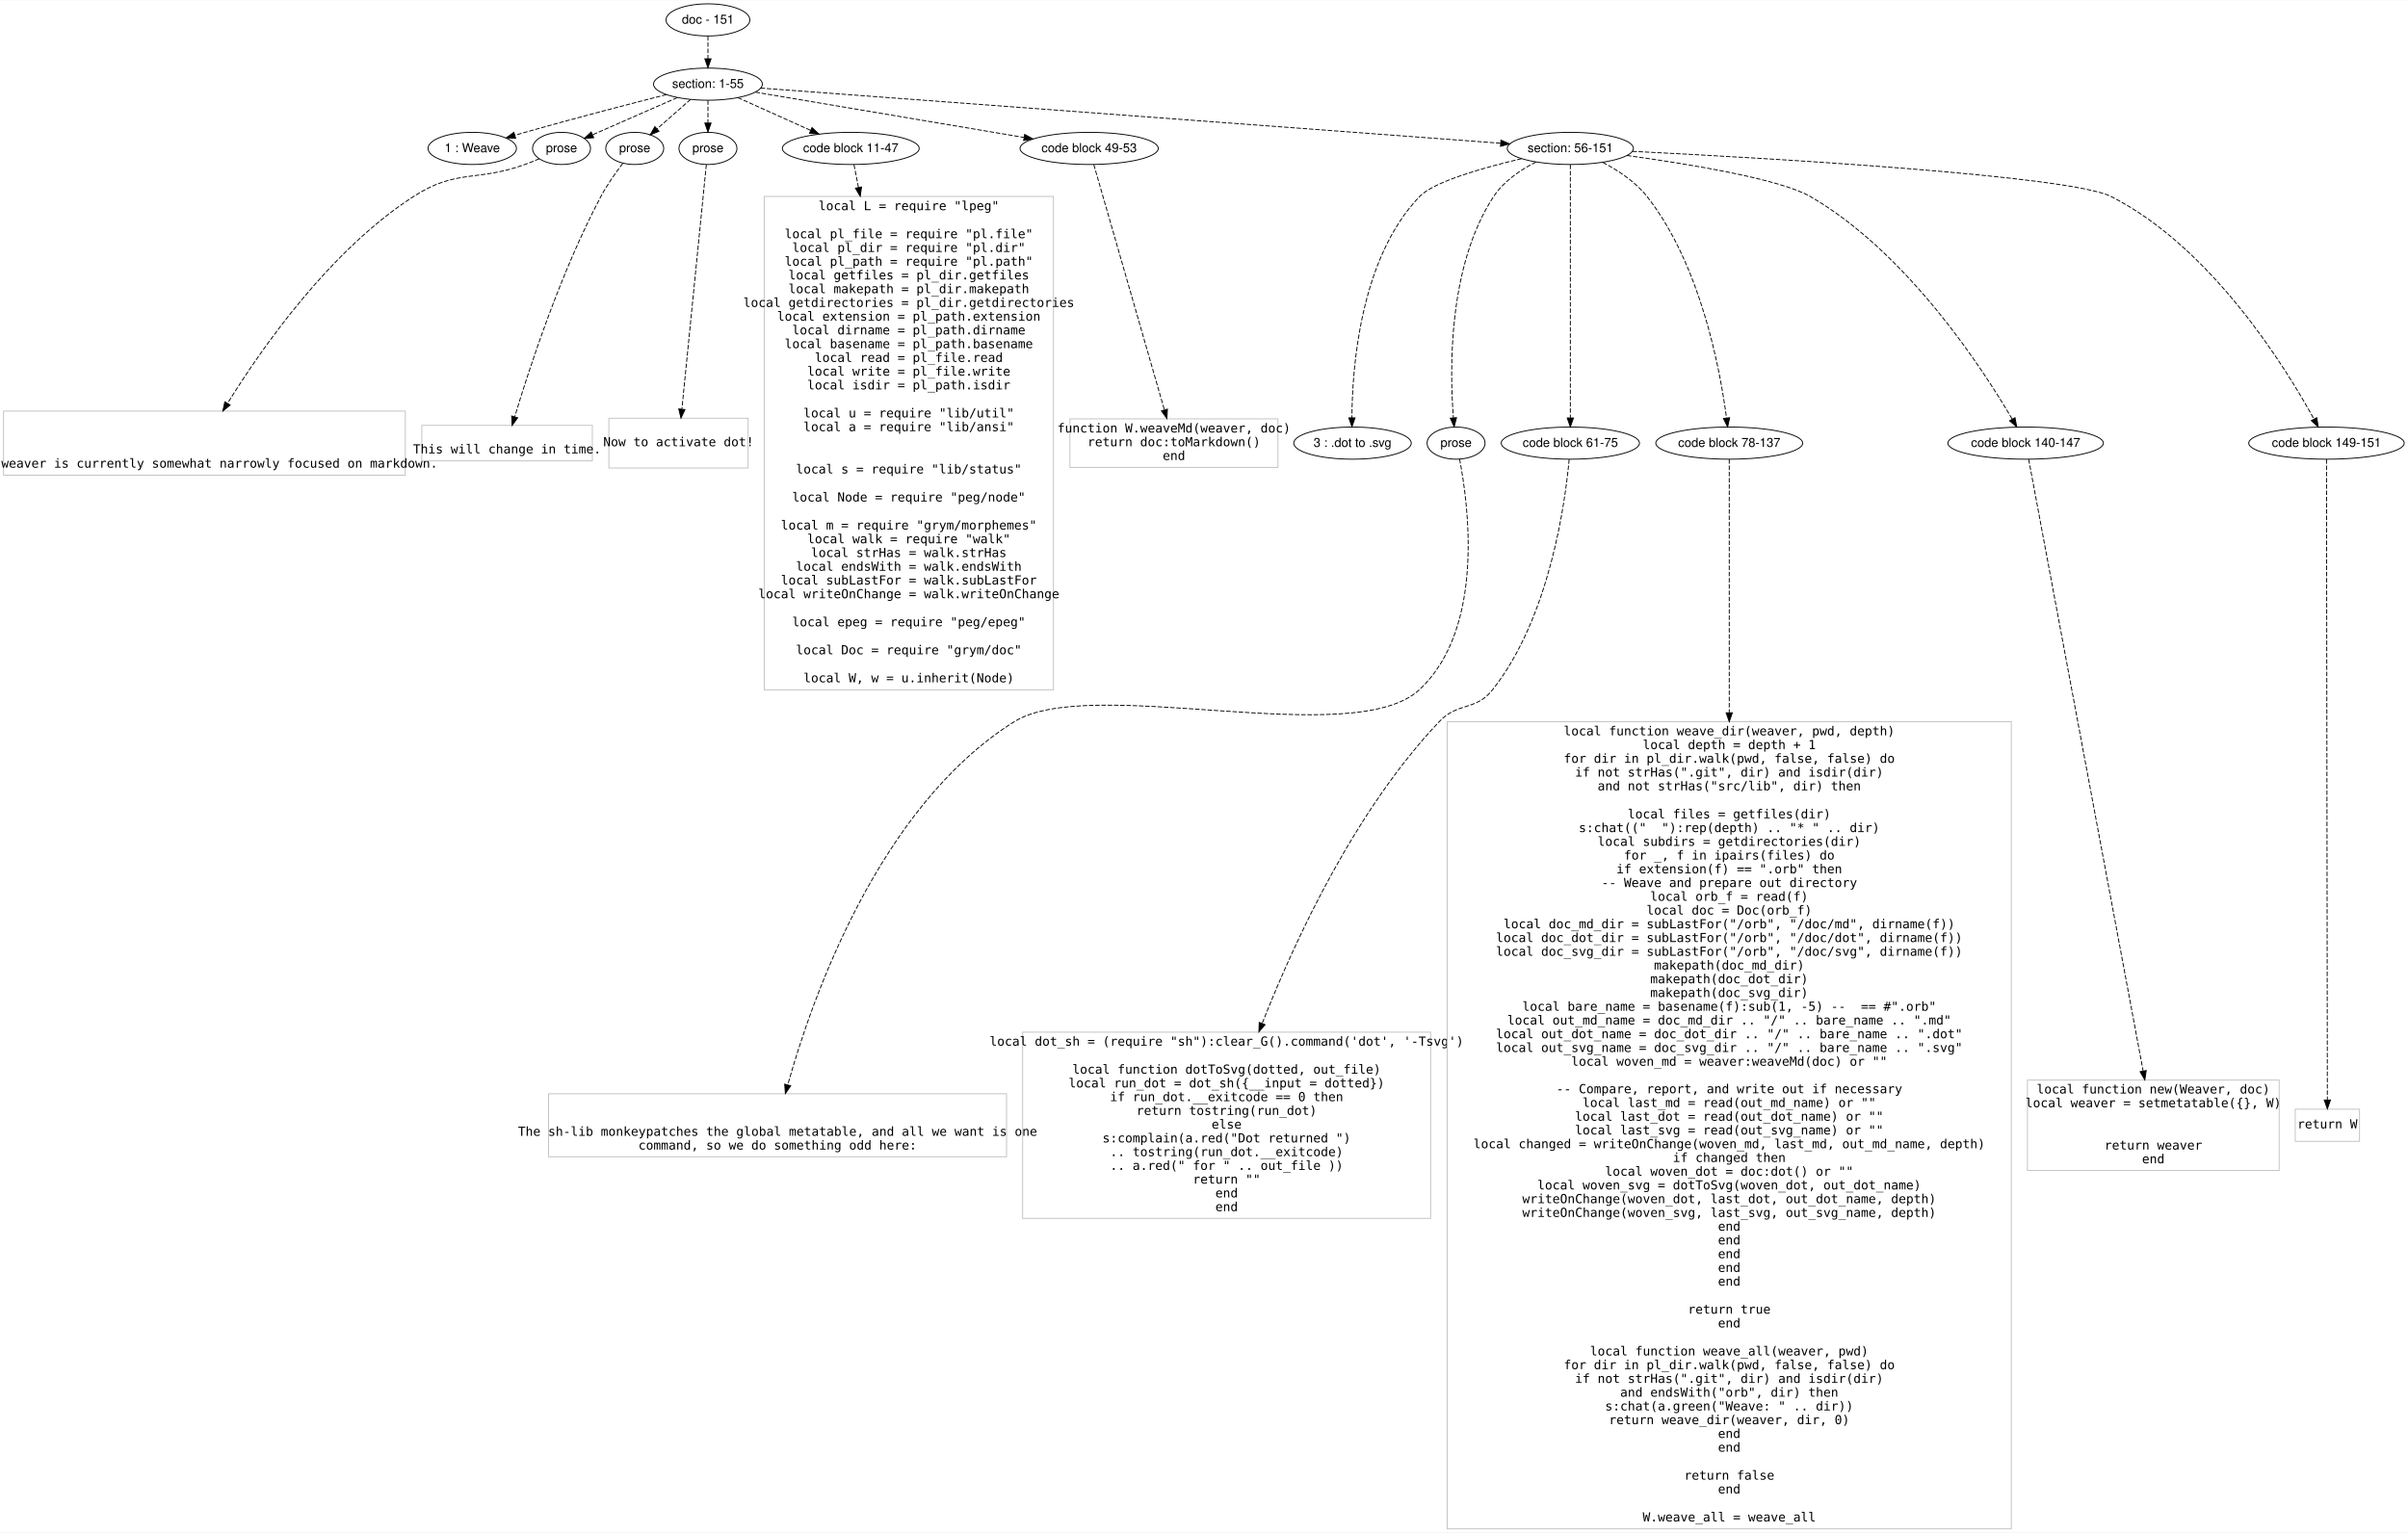
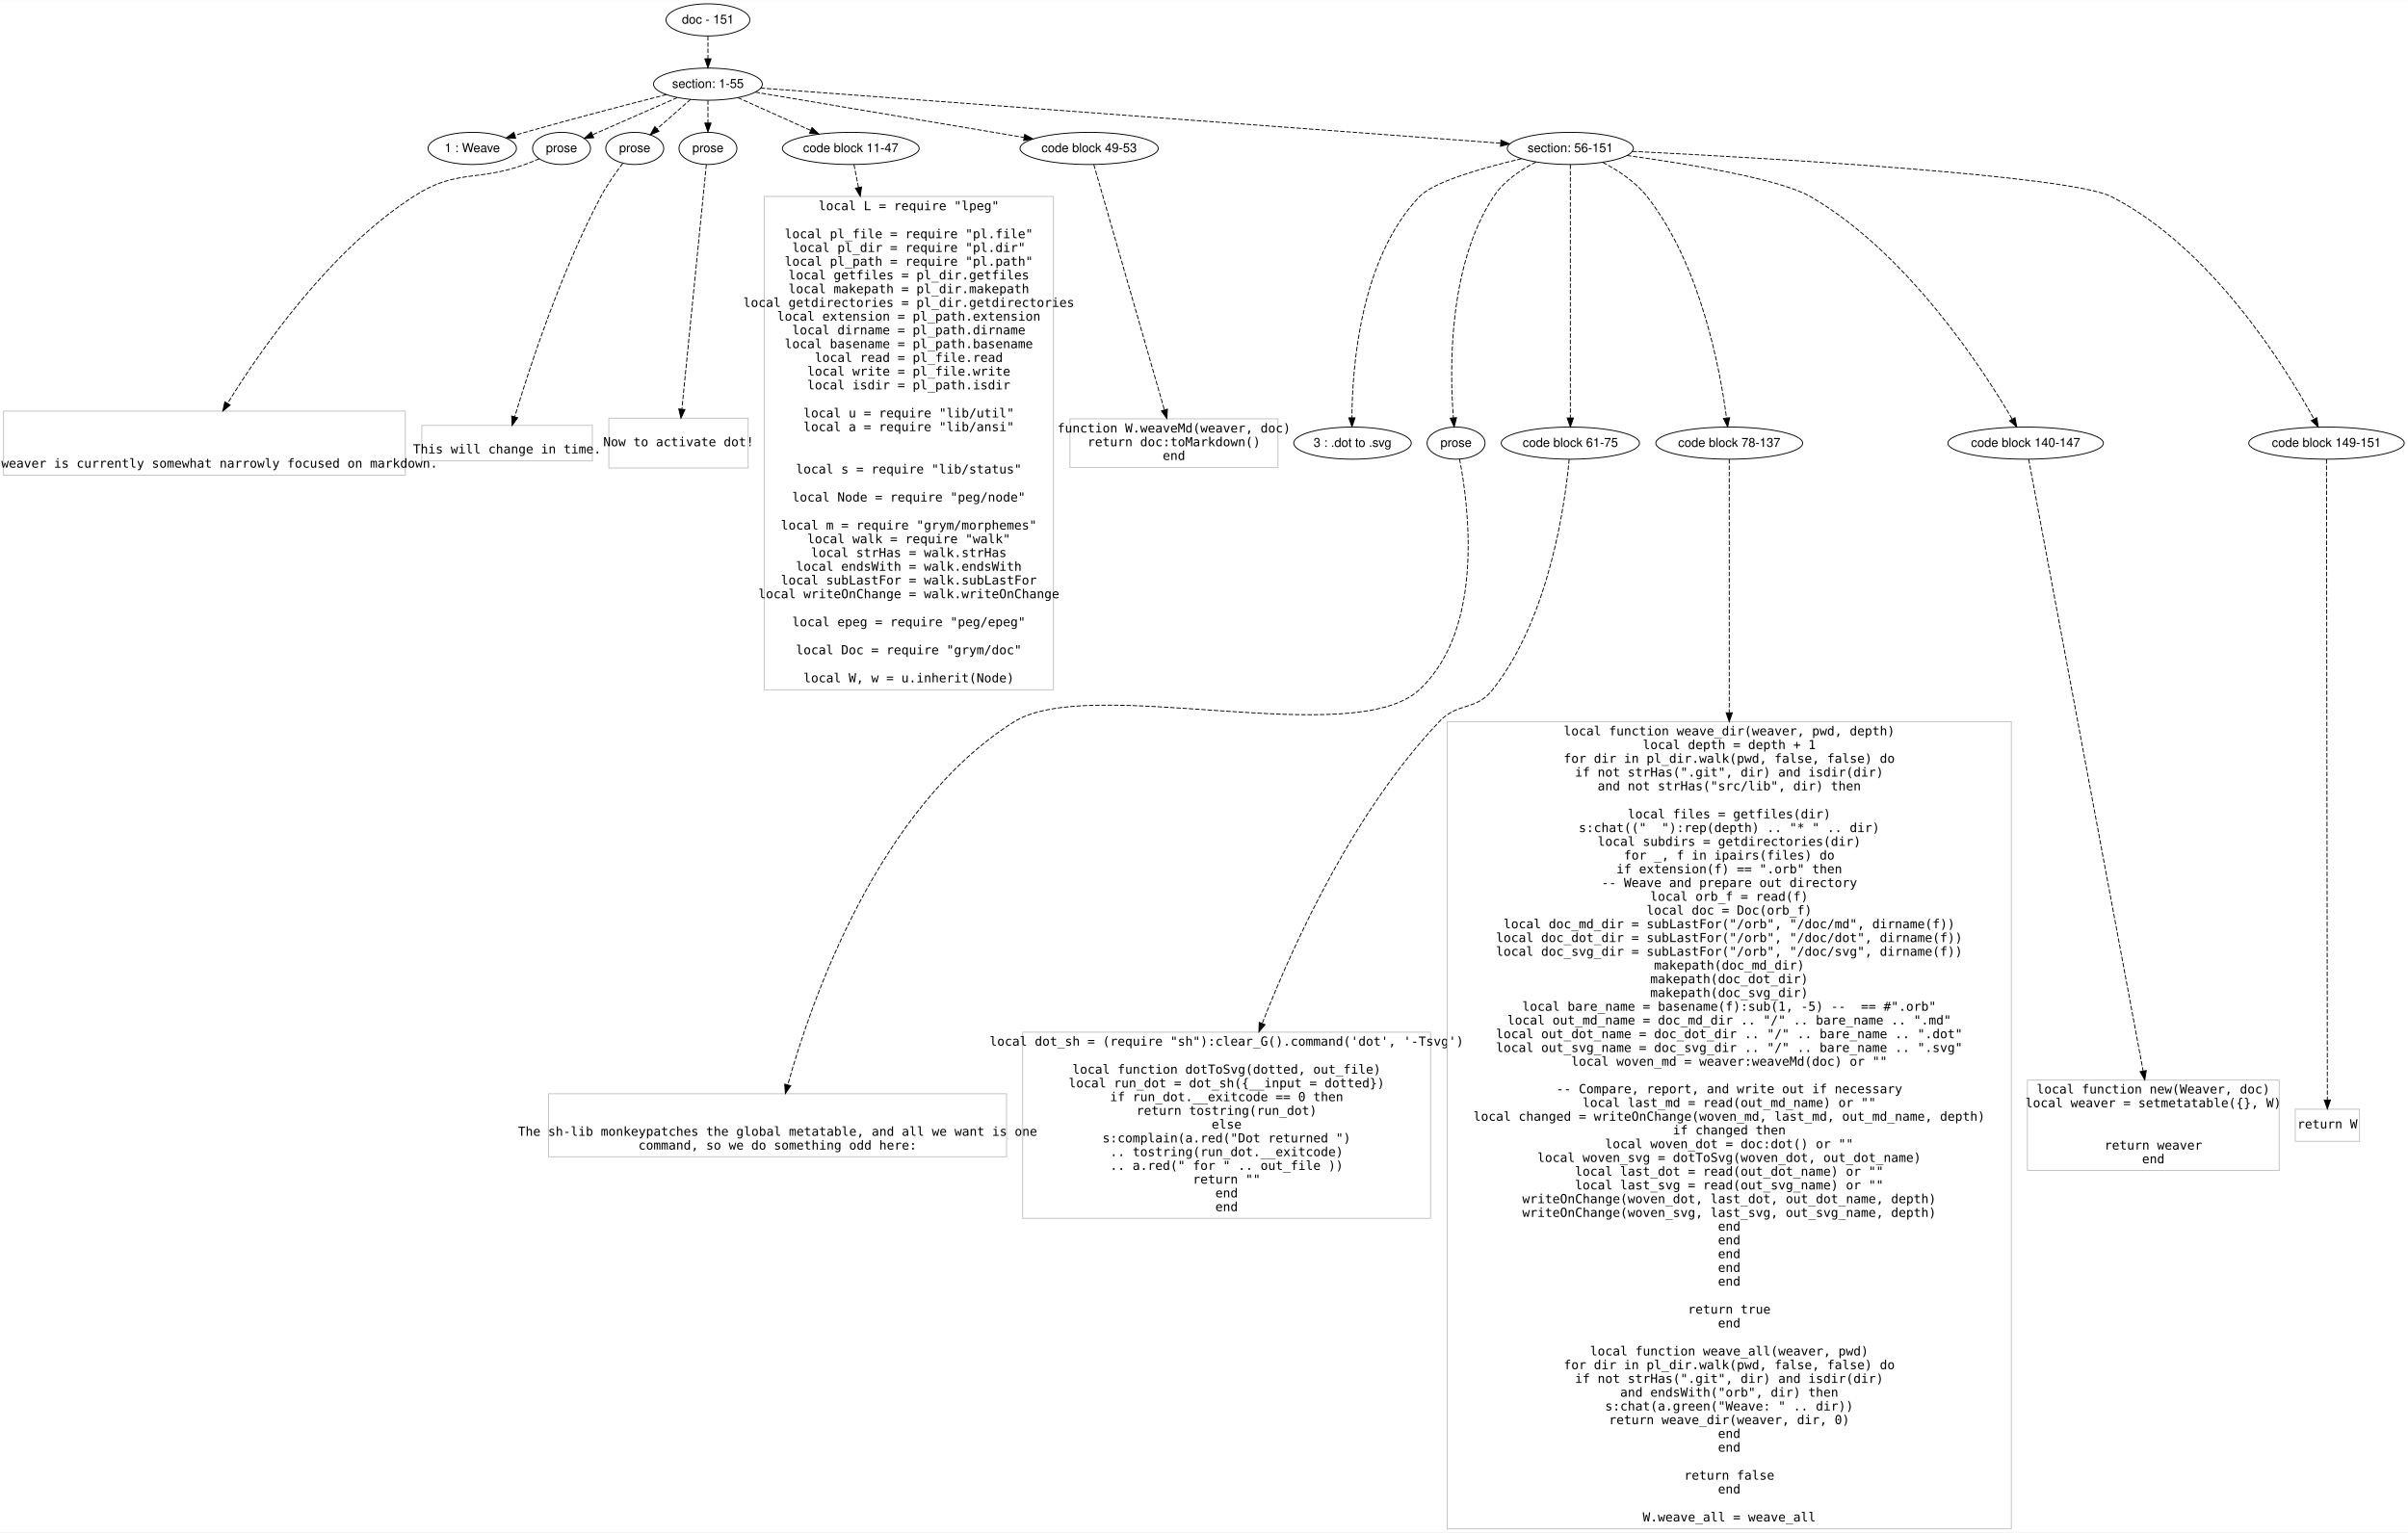
<svg xmlns="http://www.w3.org/2000/svg" width="2697pt" height="1717pt" viewBox="0.00 0.00 2697.30 1716.60">
  <g id="graph0" class="graph" transform="scale(1 1) rotate(0) translate(4 1712.602)">
    <polygon fill="#ffffff" stroke="transparent" points="-4,4 -4,-1712.602 2693.297,-1712.602 2693.297,4 -4,4" />
    <g id="node1" class="node">
      <ellipse fill="none" stroke="#000000" cx="789" cy="-1690.602" rx="46.958" ry="18" />
      <text text-anchor="middle" x="789" y="-1686.402" font-family="Helvetica,sans-Serif" font-size="14.00" fill="#000000">doc - 151</text>
    </g>
    <g id="node2" class="node">
      <ellipse fill="none" stroke="#000000" cx="789" cy="-1618.602" rx="60.983" ry="18" />
      <text text-anchor="middle" x="789" y="-1614.402" font-family="Helvetica,sans-Serif" font-size="14.00" fill="#000000">section: 1-55</text>
    </g>
    <g id="edge1" class="edge">
      <path fill="none" stroke="#000000" stroke-dasharray="5,2" d="M789,-1672.434C789,-1664.733 789,-1655.577 789,-1647.019" />
      <polygon fill="#000000" stroke="#000000" points="792.5,-1647.016 789,-1637.016 785.5,-1647.016 792.5,-1647.016" />
    </g>
    <g id="node3" class="node">
      <ellipse fill="none" stroke="#000000" cx="525" cy="-1546.602" rx="49.53" ry="18" />
      <text text-anchor="middle" x="525" y="-1542.402" font-family="Helvetica,sans-Serif" font-size="14.00" fill="#000000">1 : Weave</text>
    </g>
    <g id="edge2" class="edge">
      <path fill="none" stroke="#000000" stroke-dasharray="5,2" d="M742.453,-1606.886C700.812,-1596.275 638.167,-1579.993 584,-1564.602 580.388,-1563.576 576.659,-1562.493 572.912,-1561.389" />
      <polygon fill="#000000" stroke="#000000" points="573.605,-1557.943 563.022,-1558.438 571.604,-1564.651 573.605,-1557.943" />
    </g>
    <g id="node4" class="node">
      <ellipse fill="none" stroke="#000000" cx="625" cy="-1546.602" rx="32.459" ry="18" />
      <text text-anchor="middle" x="625" y="-1542.402" font-family="Helvetica,sans-Serif" font-size="14.00" fill="#000000">prose</text>
    </g>
    <g id="edge3" class="edge">
      <path fill="none" stroke="#000000" stroke-dasharray="5,2" d="M754.62,-1603.509C726.81,-1591.299 687.816,-1574.18 659.874,-1561.913" />
      <polygon fill="#000000" stroke="#000000" points="661.051,-1558.608 650.488,-1557.792 658.237,-1565.017 661.051,-1558.608" />
    </g>
    <g id="node5" class="node">
      <ellipse fill="none" stroke="#000000" cx="707" cy="-1546.602" rx="32.459" ry="18" />
      <text text-anchor="middle" x="707" y="-1542.402" font-family="Helvetica,sans-Serif" font-size="14.00" fill="#000000">prose</text>
    </g>
    <g id="edge4" class="edge">
      <path fill="none" stroke="#000000" stroke-dasharray="5,2" d="M769.567,-1601.54C758.301,-1591.647 743.996,-1579.087 731.91,-1568.475" />
      <polygon fill="#000000" stroke="#000000" points="734.165,-1565.797 724.341,-1561.829 729.547,-1571.057 734.165,-1565.797" />
    </g>
    <g id="node6" class="node">
      <ellipse fill="none" stroke="#000000" cx="789" cy="-1546.602" rx="32.459" ry="18" />
      <text text-anchor="middle" x="789" y="-1542.402" font-family="Helvetica,sans-Serif" font-size="14.00" fill="#000000">prose</text>
    </g>
    <g id="edge5" class="edge">
      <path fill="none" stroke="#000000" stroke-dasharray="5,2" d="M789,-1600.434C789,-1592.733 789,-1583.577 789,-1575.019" />
      <polygon fill="#000000" stroke="#000000" points="792.5,-1575.016 789,-1565.016 785.5,-1575.016 792.5,-1575.016" />
    </g>
    <g id="node7" class="node">
      <ellipse fill="none" stroke="#000000" cx="949" cy="-1546.602" rx="76.618" ry="18" />
      <text text-anchor="middle" x="949" y="-1542.402" font-family="Helvetica,sans-Serif" font-size="14.00" fill="#000000">code block 11-47</text>
    </g>
    <g id="edge6" class="edge">
      <path fill="none" stroke="#000000" stroke-dasharray="5,2" d="M822.541,-1603.509C846.209,-1592.859 878.179,-1578.472 904.052,-1566.829" />
      <polygon fill="#000000" stroke="#000000" points="905.598,-1569.971 913.281,-1562.676 902.726,-1563.588 905.598,-1569.971" />
    </g>
    <g id="node8" class="node">
      <ellipse fill="none" stroke="#000000" cx="1216" cy="-1546.602" rx="77.421" ry="18" />
      <text text-anchor="middle" x="1216" y="-1542.402" font-family="Helvetica,sans-Serif" font-size="14.00" fill="#000000">code block 49-53</text>
    </g>
    <g id="edge7" class="edge">
      <path fill="none" stroke="#000000" stroke-dasharray="5,2" d="M842.216,-1609.629C918.129,-1596.829 1057.752,-1573.286 1143.192,-1558.879" />
      <polygon fill="#000000" stroke="#000000" points="1143.8,-1562.326 1153.079,-1557.212 1142.636,-1555.424 1143.8,-1562.326" />
    </g>
    <g id="node9" class="node">
      <ellipse fill="none" stroke="#000000" cx="1755" cy="-1546.602" rx="70.655" ry="18" />
      <text text-anchor="middle" x="1755" y="-1542.402" font-family="Helvetica,sans-Serif" font-size="14.00" fill="#000000">section: 56-151</text>
    </g>
    <g id="edge8" class="edge">
      <path fill="none" stroke="#000000" stroke-dasharray="5,2" d="M847.973,-1614.207C1014.599,-1601.788 1488.96,-1566.431 1676.917,-1552.422" />
      <polygon fill="#000000" stroke="#000000" points="1677.285,-1555.905 1686.997,-1551.671 1676.764,-1548.924 1677.285,-1555.905" />
    </g>
    <g id="node10" class="node">
      <polygon fill="none" stroke="#c0c0c0" points="450,-1252.303 0,-1252.303 0,-1180.501 450,-1180.501 450,-1252.303" />
      <text text-anchor="middle" x="225" y="-1188.902" font-family="Inconsolata" font-size="14.00" fill="#000000">Our weaver is currently somewhat narrowly focused on markdown.</text>
    </g>
    <g id="edge9" class="edge">
      <path fill="none" stroke="#000000" stroke-dasharray="5,2" d="M600.062,-1535.024C594.809,-1532.763 589.264,-1530.506 584,-1528.602 529.633,-1508.939 507.543,-1524.003 459,-1492.602 365.199,-1431.926 288.841,-1322.344 250.927,-1261.029" />
      <polygon fill="#000000" stroke="#000000" points="253.819,-1259.048 245.615,-1252.344 247.847,-1262.701 253.819,-1259.048" />
    </g>
    <g id="node11" class="node">
      <polygon fill="none" stroke="#c0c0c0" points="659.5,-1236.304 468.5,-1236.304 468.5,-1196.5 659.5,-1196.5 659.5,-1236.304" />
      <text text-anchor="middle" x="564" y="-1204.902" font-family="Inconsolata" font-size="14.00" fill="#000000">This will change in time.</text>
    </g>
    <g id="edge10" class="edge">
      <path fill="none" stroke="#000000" stroke-dasharray="5,2" d="M693.526,-1529.8C685.681,-1519.483 675.99,-1505.764 669,-1492.602 623.637,-1407.196 588.146,-1297.802 572.586,-1246.06" />
      <polygon fill="#000000" stroke="#000000" points="575.863,-1244.801 569.658,-1236.214 569.154,-1246.797 575.863,-1244.801" />
    </g>
    <g id="node12" class="node">
      <polygon fill="none" stroke="#c0c0c0" points="834,-1244.303 678,-1244.303 678,-1188.501 834,-1188.501 834,-1244.303" />
      <text text-anchor="middle" x="756" y="-1212.902" font-family="Inconsolata" font-size="14.00" fill="#000000">Now to activate dot!</text>
    </g>
    <g id="edge11" class="edge">
      <path fill="none" stroke="#000000" stroke-dasharray="5,2" d="M787.179,-1528.379C781.974,-1476.296 766.951,-1325.979 759.831,-1254.732" />
      <polygon fill="#000000" stroke="#000000" points="763.276,-1254.011 758.799,-1244.409 756.311,-1254.707 763.276,-1254.011" />
    </g>
    <g id="node13" class="node">
      <polygon fill="none" stroke="#c0c0c0" points="1176,-1492.803 852,-1492.803 852,-940.001 1176,-940.001 1176,-1492.803" />
      <text text-anchor="middle" x="1014" y="-1477.402" font-family="Inconsolata" font-size="14.00" fill="#000000">local L = require "lpeg"</text>
      <text text-anchor="middle" x="1014" y="-1446.002" font-family="Inconsolata" font-size="14.00" fill="#000000">local pl_file = require "pl.file"</text>
      <text text-anchor="middle" x="1014" y="-1430.602" font-family="Inconsolata" font-size="14.00" fill="#000000">local pl_dir = require "pl.dir"</text>
      <text text-anchor="middle" x="1014" y="-1415.202" font-family="Inconsolata" font-size="14.00" fill="#000000">local pl_path = require "pl.path"</text>
      <text text-anchor="middle" x="1014" y="-1399.802" font-family="Inconsolata" font-size="14.00" fill="#000000">local getfiles = pl_dir.getfiles</text>
      <text text-anchor="middle" x="1014" y="-1384.402" font-family="Inconsolata" font-size="14.00" fill="#000000">local makepath = pl_dir.makepath</text>
      <text text-anchor="middle" x="1014" y="-1369.002" font-family="Inconsolata" font-size="14.00" fill="#000000">local getdirectories = pl_dir.getdirectories</text>
      <text text-anchor="middle" x="1014" y="-1353.602" font-family="Inconsolata" font-size="14.00" fill="#000000">local extension = pl_path.extension</text>
      <text text-anchor="middle" x="1014" y="-1338.202" font-family="Inconsolata" font-size="14.00" fill="#000000">local dirname = pl_path.dirname</text>
      <text text-anchor="middle" x="1014" y="-1322.802" font-family="Inconsolata" font-size="14.00" fill="#000000">local basename = pl_path.basename</text>
      <text text-anchor="middle" x="1014" y="-1307.402" font-family="Inconsolata" font-size="14.00" fill="#000000">local read = pl_file.read</text>
      <text text-anchor="middle" x="1014" y="-1292.002" font-family="Inconsolata" font-size="14.00" fill="#000000">local write = pl_file.write</text>
      <text text-anchor="middle" x="1014" y="-1276.602" font-family="Inconsolata" font-size="14.00" fill="#000000">local isdir = pl_path.isdir</text>
      <text text-anchor="middle" x="1014" y="-1245.202" font-family="Inconsolata" font-size="14.00" fill="#000000">local u = require "lib/util"</text>
      <text text-anchor="middle" x="1014" y="-1229.802" font-family="Inconsolata" font-size="14.00" fill="#000000">local a = require "lib/ansi"</text>
      <text text-anchor="middle" x="1014" y="-1182.402" font-family="Inconsolata" font-size="14.00" fill="#000000">local s = require "lib/status"</text>
      <text text-anchor="middle" x="1014" y="-1151.002" font-family="Inconsolata" font-size="14.00" fill="#000000">local Node = require "peg/node"</text>
      <text text-anchor="middle" x="1014" y="-1119.602" font-family="Inconsolata" font-size="14.00" fill="#000000">local m = require "grym/morphemes"</text>
      <text text-anchor="middle" x="1014" y="-1104.202" font-family="Inconsolata" font-size="14.00" fill="#000000">local walk = require "walk"</text>
      <text text-anchor="middle" x="1014" y="-1088.802" font-family="Inconsolata" font-size="14.00" fill="#000000">local strHas = walk.strHas</text>
      <text text-anchor="middle" x="1014" y="-1073.402" font-family="Inconsolata" font-size="14.00" fill="#000000">local endsWith = walk.endsWith</text>
      <text text-anchor="middle" x="1014" y="-1058.002" font-family="Inconsolata" font-size="14.00" fill="#000000">local subLastFor = walk.subLastFor</text>
      <text text-anchor="middle" x="1014" y="-1042.602" font-family="Inconsolata" font-size="14.00" fill="#000000">local writeOnChange = walk.writeOnChange</text>
      <text text-anchor="middle" x="1014" y="-1011.202" font-family="Inconsolata" font-size="14.00" fill="#000000">local epeg = require "peg/epeg"</text>
      <text text-anchor="middle" x="1014" y="-979.802" font-family="Inconsolata" font-size="14.00" fill="#000000">local Doc = require "grym/doc"</text>
      <text text-anchor="middle" x="1014" y="-948.402" font-family="Inconsolata" font-size="14.00" fill="#000000">local W, w = u.inherit(Node)</text>
    </g>
    <g id="edge12" class="edge">
      <path fill="none" stroke="#000000" stroke-dasharray="5,2" d="M952.587,-1528.379C953.949,-1521.463 955.651,-1512.815 957.613,-1502.851" />
      <polygon fill="#000000" stroke="#000000" points="961.073,-1503.394 959.57,-1492.907 954.204,-1502.042 961.073,-1503.394" />
    </g>
    <g id="node14" class="node">
      <polygon fill="none" stroke="#c0c0c0" points="1427.5,-1243.602 1194.5,-1243.602 1194.5,-1189.202 1427.5,-1189.202 1427.5,-1243.602" />
      <text text-anchor="middle" x="1311" y="-1228.302" font-family="Inconsolata" font-size="14.00" fill="#000000">function W.weaveMd(weaver, doc)</text>
      <text text-anchor="middle" x="1311" y="-1212.902" font-family="Inconsolata" font-size="14.00" fill="#000000">  return doc:toMarkdown()</text>
      <text text-anchor="middle" x="1311" y="-1197.502" font-family="Inconsolata" font-size="14.00" fill="#000000">end</text>
    </g>
    <g id="edge13" class="edge">
      <path fill="none" stroke="#000000" stroke-dasharray="5,2" d="M1221.243,-1528.379C1236.295,-1476.061 1279.867,-1324.616 1300.249,-1253.769" />
      <polygon fill="#000000" stroke="#000000" points="1303.681,-1254.501 1303.082,-1243.923 1296.954,-1252.565 1303.681,-1254.501" />
    </g>
    <g id="node15" class="node">
      <ellipse fill="none" stroke="#000000" cx="1511" cy="-1216.402" rx="65.81" ry="18" />
      <text text-anchor="middle" x="1511" y="-1212.202" font-family="Helvetica,sans-Serif" font-size="14.00" fill="#000000">3 : .dot to .svg</text>
    </g>
    <g id="edge14" class="edge">
      <path fill="none" stroke="#000000" stroke-dasharray="5,2" d="M1700.285,-1535.08C1657.247,-1524.965 1601.971,-1509.294 1586,-1492.602 1519.338,-1422.932 1510.644,-1300.171 1510.34,-1244.847" />
      <polygon fill="#000000" stroke="#000000" points="1513.84,-1244.73 1510.376,-1234.717 1506.84,-1244.705 1513.84,-1244.73" />
    </g>
    <g id="node16" class="node">
      <ellipse fill="none" stroke="#000000" cx="1627" cy="-1216.402" rx="32.459" ry="18" />
      <text text-anchor="middle" x="1627" y="-1212.202" font-family="Helvetica,sans-Serif" font-size="14.00" fill="#000000">prose</text>
    </g>
    <g id="edge15" class="edge">
      <path fill="none" stroke="#000000" stroke-dasharray="5,2" d="M1716.476,-1531.385C1699.248,-1522.612 1680.313,-1509.85 1669,-1492.602 1617.858,-1414.629 1619.843,-1297.996 1624.003,-1244.746" />
      <polygon fill="#000000" stroke="#000000" points="1627.499,-1244.941 1624.877,-1234.676 1620.525,-1244.336 1627.499,-1244.941" />
    </g>
    <g id="node17" class="node">
      <ellipse fill="none" stroke="#000000" cx="1755" cy="-1216.402" rx="77.421" ry="18" />
      <text text-anchor="middle" x="1755" y="-1212.202" font-family="Helvetica,sans-Serif" font-size="14.00" fill="#000000">code block 61-75</text>
    </g>
    <g id="edge16" class="edge">
      <path fill="none" stroke="#000000" stroke-dasharray="5,2" d="M1755,-1528.379C1755,-1473.693 1755,-1310.704 1755,-1244.662" />
      <polygon fill="#000000" stroke="#000000" points="1758.5,-1244.569 1755,-1234.569 1751.5,-1244.569 1758.5,-1244.569" />
    </g>
    <g id="node18" class="node">
      <ellipse fill="none" stroke="#000000" cx="1933" cy="-1216.402" rx="82.258" ry="18" />
      <text text-anchor="middle" x="1933" y="-1212.202" font-family="Helvetica,sans-Serif" font-size="14.00" fill="#000000">code block 78-137</text>
    </g>
    <g id="edge17" class="edge">
      <path fill="none" stroke="#000000" stroke-dasharray="5,2" d="M1791.393,-1530.935C1808.547,-1521.929 1828.041,-1509.101 1841,-1492.602 1901.168,-1416.002 1922.884,-1298.2 1929.944,-1244.645" />
      <polygon fill="#000000" stroke="#000000" points="1933.442,-1244.88 1931.202,-1234.525 1926.495,-1244.017 1933.442,-1244.88" />
    </g>
    <g id="node19" class="node">
      <ellipse fill="none" stroke="#000000" cx="2265" cy="-1216.402" rx="87.095" ry="18" />
      <text text-anchor="middle" x="2265" y="-1212.202" font-family="Helvetica,sans-Serif" font-size="14.00" fill="#000000">code block 140-147</text>
    </g>
    <g id="edge18" class="edge">
      <path fill="none" stroke="#000000" stroke-dasharray="5,2" d="M1818.378,-1538.672C1886.539,-1529.309 1989.752,-1512.473 2024,-1492.602 2132.717,-1429.525 2217.13,-1299.377 2250.03,-1243.194" />
      <polygon fill="#000000" stroke="#000000" points="2253.068,-1244.932 2255.041,-1234.523 2247.008,-1241.43 2253.068,-1244.932" />
    </g>
    <g id="node20" class="node">
      <ellipse fill="none" stroke="#000000" cx="2602" cy="-1216.402" rx="87.095" ry="18" />
      <text text-anchor="middle" x="2602" y="-1212.202" font-family="Helvetica,sans-Serif" font-size="14.00" fill="#000000">code block 149-151</text>
    </g>
    <g id="edge19" class="edge">
      <path fill="none" stroke="#000000" stroke-dasharray="5,2" d="M1824.505,-1543.325C1973.538,-1535.878 2314.146,-1516.468 2361,-1492.602 2473.535,-1435.281 2556.422,-1300.851 2588,-1243.309" />
      <polygon fill="#000000" stroke="#000000" points="2591.118,-1244.902 2592.793,-1234.44 2584.959,-1241.573 2591.118,-1244.902" />
    </g>
    <g id="node21" class="node">
      <polygon fill="none" stroke="#c0c0c0" points="1123.5,-487.401 610.5,-487.401 610.5,-416.8 1123.5,-416.8 1123.5,-487.401" />
      <text text-anchor="middle" x="867" y="-440.301" font-family="Inconsolata" font-size="14.00" fill="#000000">  The sh-lib monkeypatches the global metatable, and all we want is one</text>
      <text text-anchor="middle" x="867" y="-424.901" font-family="Inconsolata" font-size="14.00" fill="#000000">command, so we do something odd here:</text>
    </g>
    <g id="edge20" class="edge">
      <path fill="none" stroke="#000000" stroke-dasharray="5,2" d="M1630.918,-1198.53C1640.608,-1149.017 1659.867,-1009.192 1586,-940.202 1512.037,-871.121 1217.754,-957.95 1132,-904.202 979.895,-808.866 904.836,-591.92 878.415,-497.459" />
      <polygon fill="#000000" stroke="#000000" points="881.74,-496.35 875.719,-487.633 874.989,-498.202 881.74,-496.35" />
    </g>
    <g id="node22" class="node">
      <polygon fill="none" stroke="#c0c0c0" points="1598.5,-556.401 1141.5,-556.401 1141.5,-347.8 1598.5,-347.8 1598.5,-556.401" />
      <text text-anchor="middle" x="1370" y="-541.301" font-family="Inconsolata" font-size="14.00" fill="#000000">local dot_sh = (require "sh"):clear_G().command('dot', '-Tsvg')</text>
      <text text-anchor="middle" x="1370" y="-509.901" font-family="Inconsolata" font-size="14.00" fill="#000000">local function dotToSvg(dotted, out_file)</text>
      <text text-anchor="middle" x="1370" y="-494.501" font-family="Inconsolata" font-size="14.00" fill="#000000">    local run_dot = dot_sh({__input = dotted})</text>
      <text text-anchor="middle" x="1370" y="-479.101" font-family="Inconsolata" font-size="14.00" fill="#000000">    if run_dot.__exitcode == 0 then</text>
      <text text-anchor="middle" x="1370" y="-463.701" font-family="Inconsolata" font-size="14.00" fill="#000000">        return tostring(run_dot)</text>
      <text text-anchor="middle" x="1370" y="-448.301" font-family="Inconsolata" font-size="14.00" fill="#000000">    else </text>
      <text text-anchor="middle" x="1370" y="-432.901" font-family="Inconsolata" font-size="14.00" fill="#000000">        s:complain(a.red("Dot returned ") </text>
      <text text-anchor="middle" x="1370" y="-417.501" font-family="Inconsolata" font-size="14.00" fill="#000000">                    .. tostring(run_dot.__exitcode)</text>
      <text text-anchor="middle" x="1370" y="-402.101" font-family="Inconsolata" font-size="14.00" fill="#000000">                    .. a.red(" for " .. out_file ))</text>
      <text text-anchor="middle" x="1370" y="-386.701" font-family="Inconsolata" font-size="14.00" fill="#000000">        return ""</text>
      <text text-anchor="middle" x="1370" y="-371.301" font-family="Inconsolata" font-size="14.00" fill="#000000">    end</text>
      <text text-anchor="middle" x="1370" y="-355.901" font-family="Inconsolata" font-size="14.00" fill="#000000">end</text>
    </g>
    <g id="edge21" class="edge">
      <path fill="none" stroke="#000000" stroke-dasharray="5,2" d="M1753.679,-1198.215C1749.385,-1150.813 1732.13,-1021.521 1668,-940.202 1648.743,-915.783 1629.367,-926.797 1608,-904.202 1515.158,-806.024 1448.534,-664.601 1409.801,-566.165" />
      <polygon fill="#000000" stroke="#000000" points="1413.033,-564.822 1406.139,-556.777 1406.512,-567.365 1413.033,-564.822" />
    </g>
    <g id="node23" class="node">
      <polygon fill="none" stroke="#c0c0c0" points="2249,-904.303 1617,-904.303 1617,.101 2249,.101 2249,-904.303" />
      <text text-anchor="middle" x="1933" y="-889.002" font-family="Inconsolata" font-size="14.00" fill="#000000">local function weave_dir(weaver, pwd, depth)</text>
      <text text-anchor="middle" x="1933" y="-873.602" font-family="Inconsolata" font-size="14.00" fill="#000000">    local depth = depth + 1</text>
      <text text-anchor="middle" x="1933" y="-858.202" font-family="Inconsolata" font-size="14.00" fill="#000000">    for dir in pl_dir.walk(pwd, false, false) do</text>
      <text text-anchor="middle" x="1933" y="-842.802" font-family="Inconsolata" font-size="14.00" fill="#000000">        if not strHas(".git", dir) and isdir(dir)</text>
      <text text-anchor="middle" x="1933" y="-827.402" font-family="Inconsolata" font-size="14.00" fill="#000000">            and not strHas("src/lib", dir) then</text>
      <text text-anchor="middle" x="1933" y="-796.001" font-family="Inconsolata" font-size="14.00" fill="#000000">            local files = getfiles(dir)</text>
      <text text-anchor="middle" x="1933" y="-780.601" font-family="Inconsolata" font-size="14.00" fill="#000000">            s:chat(("  "):rep(depth) .. "* " .. dir)</text>
      <text text-anchor="middle" x="1933" y="-765.201" font-family="Inconsolata" font-size="14.00" fill="#000000">            local subdirs = getdirectories(dir)</text>
      <text text-anchor="middle" x="1933" y="-749.801" font-family="Inconsolata" font-size="14.00" fill="#000000">            for _, f in ipairs(files) do</text>
      <text text-anchor="middle" x="1933" y="-734.401" font-family="Inconsolata" font-size="14.00" fill="#000000">                if extension(f) == ".orb" then</text>
      <text text-anchor="middle" x="1933" y="-719.001" font-family="Inconsolata" font-size="14.00" fill="#000000">                    -- Weave and prepare out directory</text>
      <text text-anchor="middle" x="1933" y="-703.601" font-family="Inconsolata" font-size="14.00" fill="#000000">                    local orb_f = read(f)</text>
      <text text-anchor="middle" x="1933" y="-688.201" font-family="Inconsolata" font-size="14.00" fill="#000000">                    local doc = Doc(orb_f)</text>
      <text text-anchor="middle" x="1933" y="-672.801" font-family="Inconsolata" font-size="14.00" fill="#000000">                    local doc_md_dir = subLastFor("/orb", "/doc/md", dirname(f))</text>
      <text text-anchor="middle" x="1933" y="-657.401" font-family="Inconsolata" font-size="14.00" fill="#000000">                    local doc_dot_dir = subLastFor("/orb", "/doc/dot", dirname(f))</text>
      <text text-anchor="middle" x="1933" y="-642.001" font-family="Inconsolata" font-size="14.00" fill="#000000">                    local doc_svg_dir = subLastFor("/orb", "/doc/svg", dirname(f))</text>
      <text text-anchor="middle" x="1933" y="-626.601" font-family="Inconsolata" font-size="14.00" fill="#000000">                    makepath(doc_md_dir)</text>
      <text text-anchor="middle" x="1933" y="-611.201" font-family="Inconsolata" font-size="14.00" fill="#000000">                    makepath(doc_dot_dir)</text>
      <text text-anchor="middle" x="1933" y="-595.801" font-family="Inconsolata" font-size="14.00" fill="#000000">                    makepath(doc_svg_dir)</text>
      <text text-anchor="middle" x="1933" y="-580.401" font-family="Inconsolata" font-size="14.00" fill="#000000">                    local bare_name = basename(f):sub(1, -5) --  == #".orb"</text>
      <text text-anchor="middle" x="1933" y="-565.001" font-family="Inconsolata" font-size="14.00" fill="#000000">                    local out_md_name = doc_md_dir .. "/" .. bare_name .. ".md"</text>
      <text text-anchor="middle" x="1933" y="-549.601" font-family="Inconsolata" font-size="14.00" fill="#000000">                    local out_dot_name = doc_dot_dir .. "/" .. bare_name .. ".dot"</text>
      <text text-anchor="middle" x="1933" y="-534.201" font-family="Inconsolata" font-size="14.00" fill="#000000">                    local out_svg_name = doc_svg_dir .. "/" .. bare_name .. ".svg"</text>
      <text text-anchor="middle" x="1933" y="-518.801" font-family="Inconsolata" font-size="14.00" fill="#000000">                    local woven_md = weaver:weaveMd(doc) or ""</text>
      <text text-anchor="middle" x="1933" y="-503.401" font-family="Inconsolata" font-size="14.00" fill="#000000">                    </text>
      <text text-anchor="middle" x="1933" y="-488.001" font-family="Inconsolata" font-size="14.00" fill="#000000">                    -- Compare, report, and write out if necessary</text>
      <text text-anchor="middle" x="1933" y="-472.601" font-family="Inconsolata" font-size="14.00" fill="#000000">                    local last_md = read(out_md_name) or ""</text>
-       <text text-anchor="middle" x="1933" y="-457.201" font-family="Inconsolata" font-size="14.00" fill="#000000">                    local last_dot = read(out_dot_name) or ""</text>
-       <text text-anchor="middle" x="1933" y="-441.801" font-family="Inconsolata" font-size="14.00" fill="#000000">                    local last_svg = read(out_svg_name) or ""</text>
-       <text text-anchor="middle" x="1933" y="-426.401" font-family="Inconsolata" font-size="14.00" fill="#000000">                    local changed = writeOnChange(woven_md, last_md, out_md_name, depth)</text>
-       <text text-anchor="middle" x="1933" y="-411.001" font-family="Inconsolata" font-size="14.00" fill="#000000">                    if changed then</text>
-       <text text-anchor="middle" x="1933" y="-395.601" font-family="Inconsolata" font-size="14.00" fill="#000000">                        local woven_dot = doc:dot() or ""</text>
-       <text text-anchor="middle" x="1933" y="-380.201" font-family="Inconsolata" font-size="14.00" fill="#000000">                        local woven_svg = dotToSvg(woven_dot, out_dot_name)</text>
+       <text text-anchor="middle" x="1933" y="-457.201" font-family="Inconsolata" font-size="14.00" fill="#000000">                    local changed = writeOnChange(woven_md, last_md, out_md_name, depth)</text>
+       <text text-anchor="middle" x="1933" y="-441.801" font-family="Inconsolata" font-size="14.00" fill="#000000">                    if changed then</text>
+       <text text-anchor="middle" x="1933" y="-426.401" font-family="Inconsolata" font-size="14.00" fill="#000000">                        local woven_dot = doc:dot() or ""</text>
+       <text text-anchor="middle" x="1933" y="-411.001" font-family="Inconsolata" font-size="14.00" fill="#000000">                        local woven_svg = dotToSvg(woven_dot, out_dot_name)</text>
+       <text text-anchor="middle" x="1933" y="-395.601" font-family="Inconsolata" font-size="14.00" fill="#000000">                        local last_dot = read(out_dot_name) or ""</text>
+       <text text-anchor="middle" x="1933" y="-380.201" font-family="Inconsolata" font-size="14.00" fill="#000000">                        local last_svg = read(out_svg_name) or ""</text>
      <text text-anchor="middle" x="1933" y="-364.801" font-family="Inconsolata" font-size="14.00" fill="#000000">                        writeOnChange(woven_dot, last_dot, out_dot_name, depth)</text>
      <text text-anchor="middle" x="1933" y="-349.401" font-family="Inconsolata" font-size="14.00" fill="#000000">                        writeOnChange(woven_svg, last_svg, out_svg_name, depth)</text>
      <text text-anchor="middle" x="1933" y="-334.001" font-family="Inconsolata" font-size="14.00" fill="#000000">                    end</text>
      <text text-anchor="middle" x="1933" y="-318.601" font-family="Inconsolata" font-size="14.00" fill="#000000">                end</text>
      <text text-anchor="middle" x="1933" y="-303.2" font-family="Inconsolata" font-size="14.00" fill="#000000">            end</text>
      <text text-anchor="middle" x="1933" y="-287.8" font-family="Inconsolata" font-size="14.00" fill="#000000">        end</text>
      <text text-anchor="middle" x="1933" y="-272.4" font-family="Inconsolata" font-size="14.00" fill="#000000">    end</text>
      <text text-anchor="middle" x="1933" y="-241" font-family="Inconsolata" font-size="14.00" fill="#000000">    return true</text>
      <text text-anchor="middle" x="1933" y="-225.6" font-family="Inconsolata" font-size="14.00" fill="#000000">end</text>
      <text text-anchor="middle" x="1933" y="-194.2" font-family="Inconsolata" font-size="14.00" fill="#000000">local function weave_all(weaver, pwd)</text>
      <text text-anchor="middle" x="1933" y="-178.8" font-family="Inconsolata" font-size="14.00" fill="#000000">    for dir in pl_dir.walk(pwd, false, false) do</text>
      <text text-anchor="middle" x="1933" y="-163.4" font-family="Inconsolata" font-size="14.00" fill="#000000">        if not strHas(".git", dir) and isdir(dir) </text>
      <text text-anchor="middle" x="1933" y="-148" font-family="Inconsolata" font-size="14.00" fill="#000000">            and endsWith("orb", dir) then</text>
      <text text-anchor="middle" x="1933" y="-132.6" font-family="Inconsolata" font-size="14.00" fill="#000000">            s:chat(a.green("Weave: " .. dir))</text>
      <text text-anchor="middle" x="1933" y="-117.2" font-family="Inconsolata" font-size="14.00" fill="#000000">            return weave_dir(weaver, dir, 0)</text>
      <text text-anchor="middle" x="1933" y="-101.8" font-family="Inconsolata" font-size="14.00" fill="#000000">        end</text>
      <text text-anchor="middle" x="1933" y="-86.4" font-family="Inconsolata" font-size="14.00" fill="#000000">    end</text>
      <text text-anchor="middle" x="1933" y="-55" font-family="Inconsolata" font-size="14.00" fill="#000000">    return false</text>
      <text text-anchor="middle" x="1933" y="-39.6" font-family="Inconsolata" font-size="14.00" fill="#000000">end</text>
      <text text-anchor="middle" x="1933" y="-8.2" font-family="Inconsolata" font-size="14.00" fill="#000000">W.weave_all = weave_all</text>
    </g>
    <g id="edge22" class="edge">
      <path fill="none" stroke="#000000" stroke-dasharray="5,2" d="M1933,-1198.263C1933,-1155.234 1933,-1041.071 1933,-914.611" />
      <polygon fill="#000000" stroke="#000000" points="1936.5,-914.311 1933,-904.311 1929.5,-914.311 1936.5,-914.311" />
    </g>
    <g id="node24" class="node">
      <polygon fill="none" stroke="#c0c0c0" points="2549,-502.702 2267,-502.702 2267,-401.5 2549,-401.5 2549,-502.702" />
      <text text-anchor="middle" x="2408" y="-487.701" font-family="Inconsolata" font-size="14.00" fill="#000000">local function new(Weaver, doc)</text>
      <text text-anchor="middle" x="2408" y="-472.301" font-family="Inconsolata" font-size="14.00" fill="#000000">    local weaver = setmetatable({}, W)</text>
      <text text-anchor="middle" x="2408" y="-424.901" font-family="Inconsolata" font-size="14.00" fill="#000000">    return weaver</text>
      <text text-anchor="middle" x="2408" y="-409.501" font-family="Inconsolata" font-size="14.00" fill="#000000">end</text>
    </g>
    <g id="edge23" class="edge">
      <path fill="none" stroke="#000000" stroke-dasharray="5,2" d="M2268.394,-1198.263C2285.911,-1104.64 2366.436,-674.252 2396.573,-513.177" />
      <polygon fill="#000000" stroke="#000000" points="2400.085,-513.436 2398.484,-502.963 2393.204,-512.149 2400.085,-513.436" />
    </g>
    <g id="node25" class="node">
      <polygon fill="none" stroke="#c0c0c0" points="2639,-470.101 2567,-470.101 2567,-434.101 2639,-434.101 2639,-470.101" />
      <text text-anchor="middle" x="2603" y="-448.601" font-family="Inconsolata" font-size="14.00" fill="#000000">return W</text>
    </g>
    <g id="edge24" class="edge">
      <path fill="none" stroke="#000000" stroke-dasharray="5,2" d="M2602.024,-1198.263C2602.156,-1097.323 2602.8,-604.925 2602.963,-480.636" />
      <polygon fill="#000000" stroke="#000000" points="2606.463,-480.414 2602.976,-470.409 2599.463,-480.405 2606.463,-480.414" />
    </g>
  </g>
</svg>
